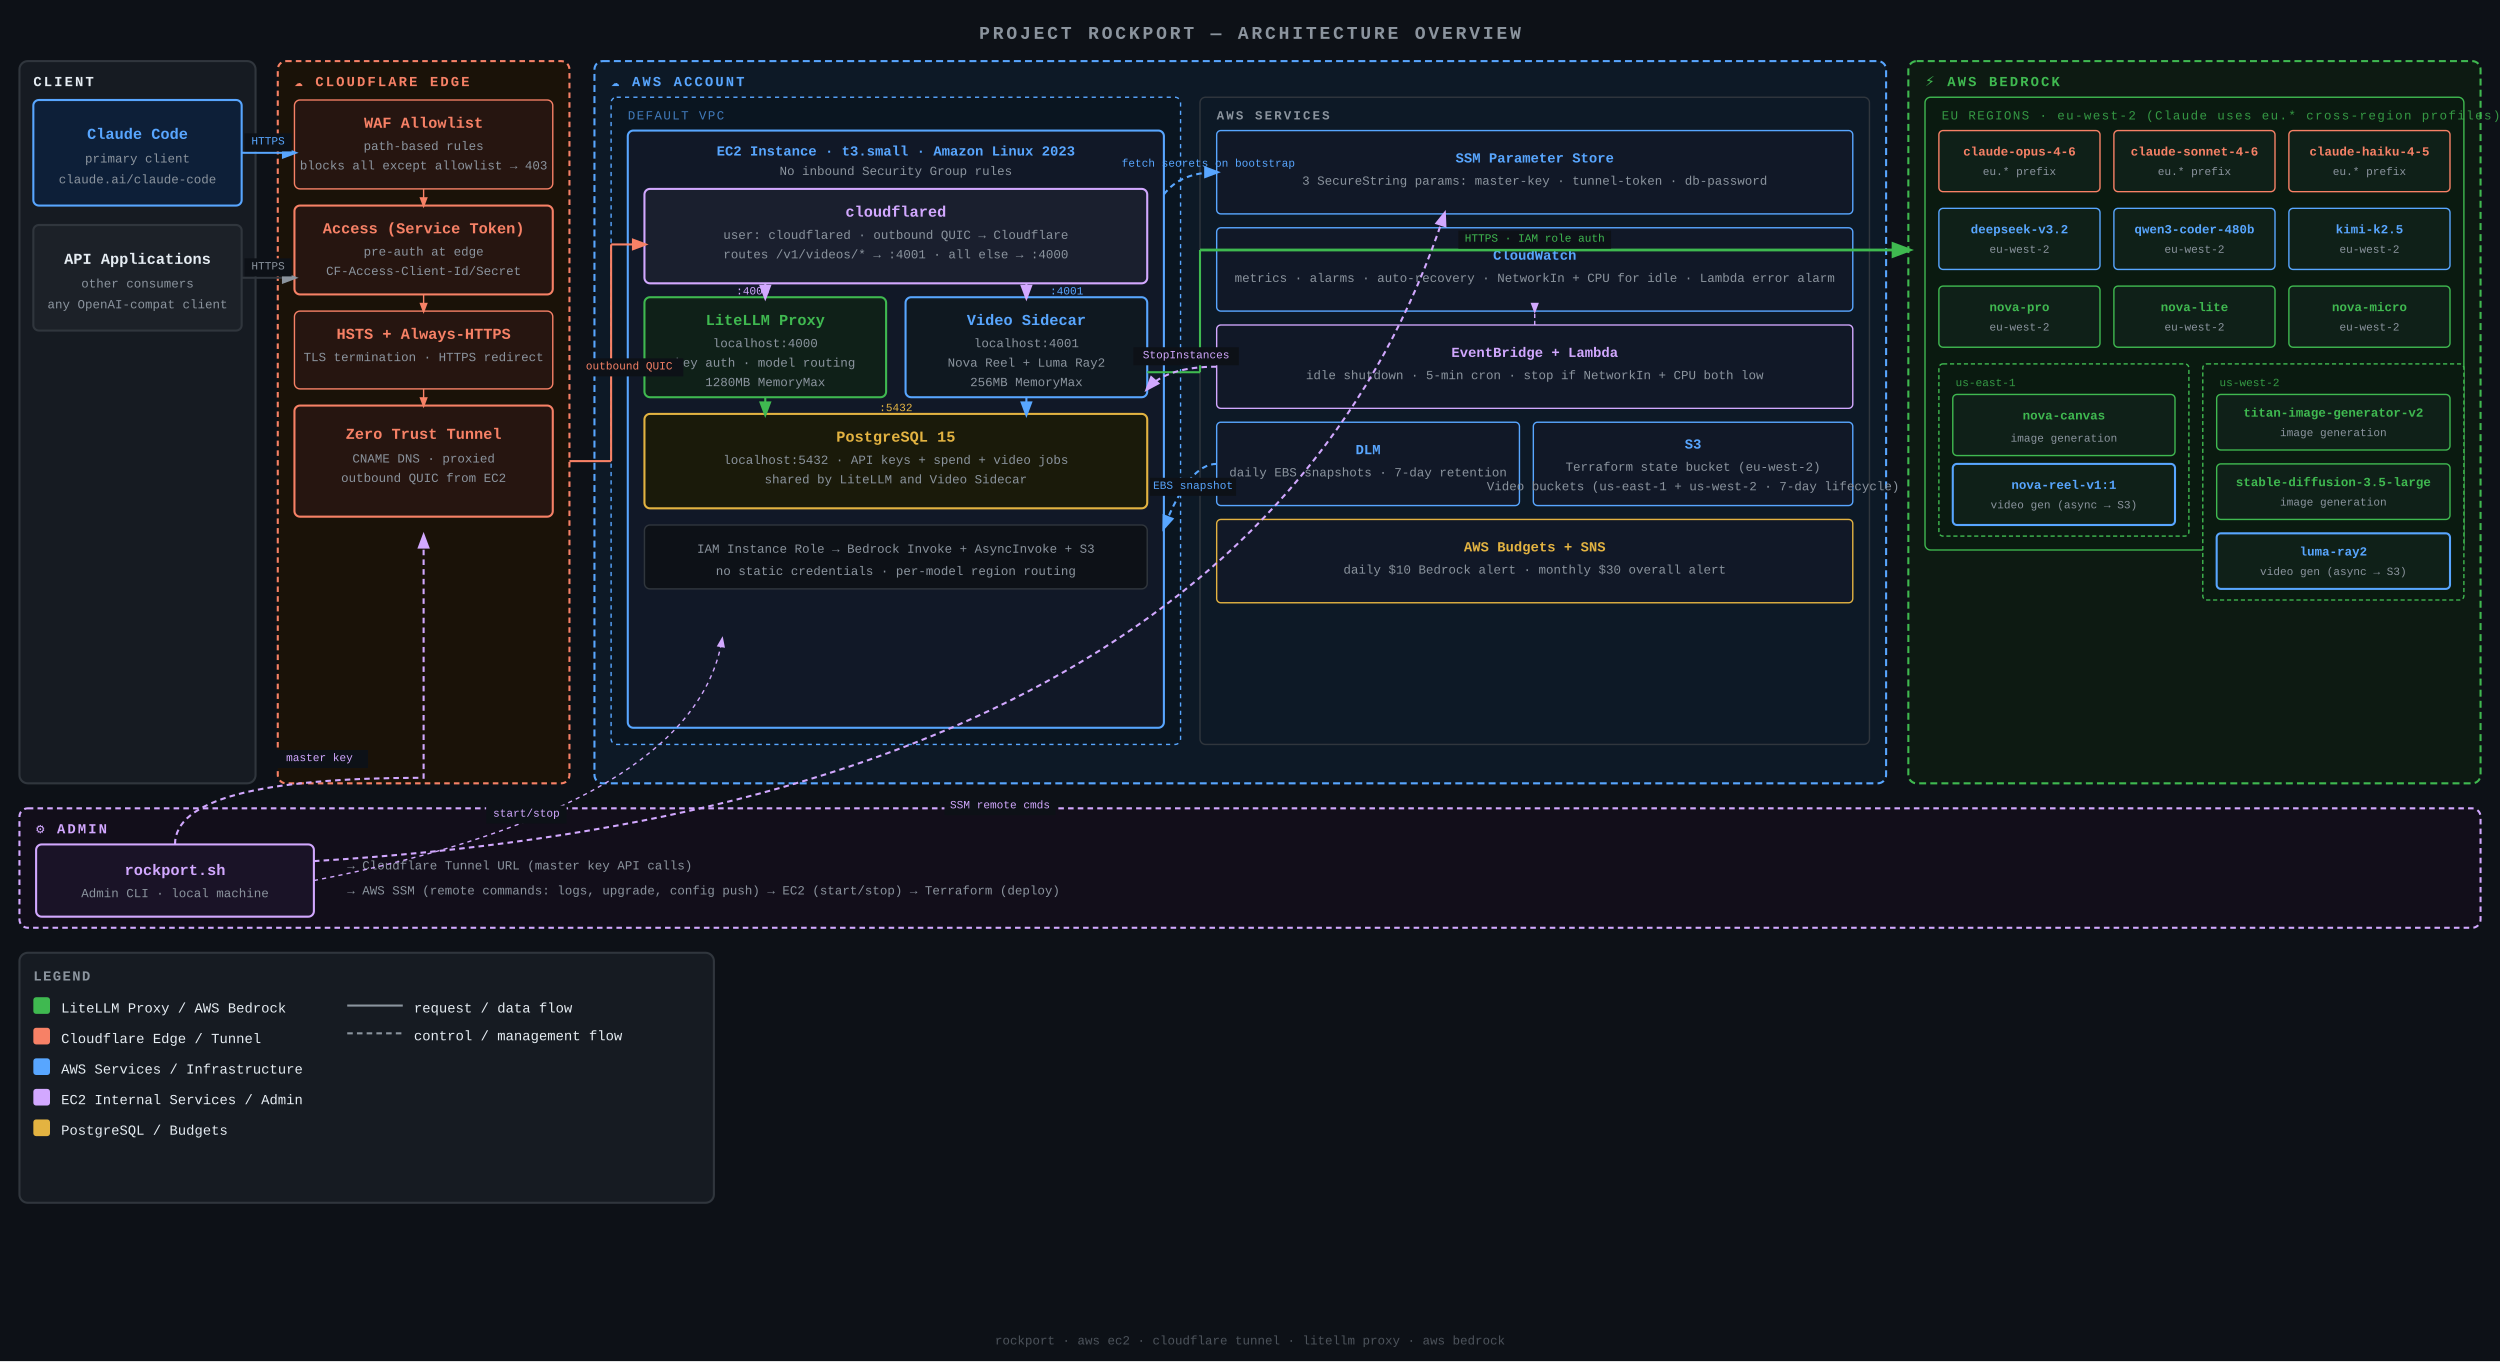
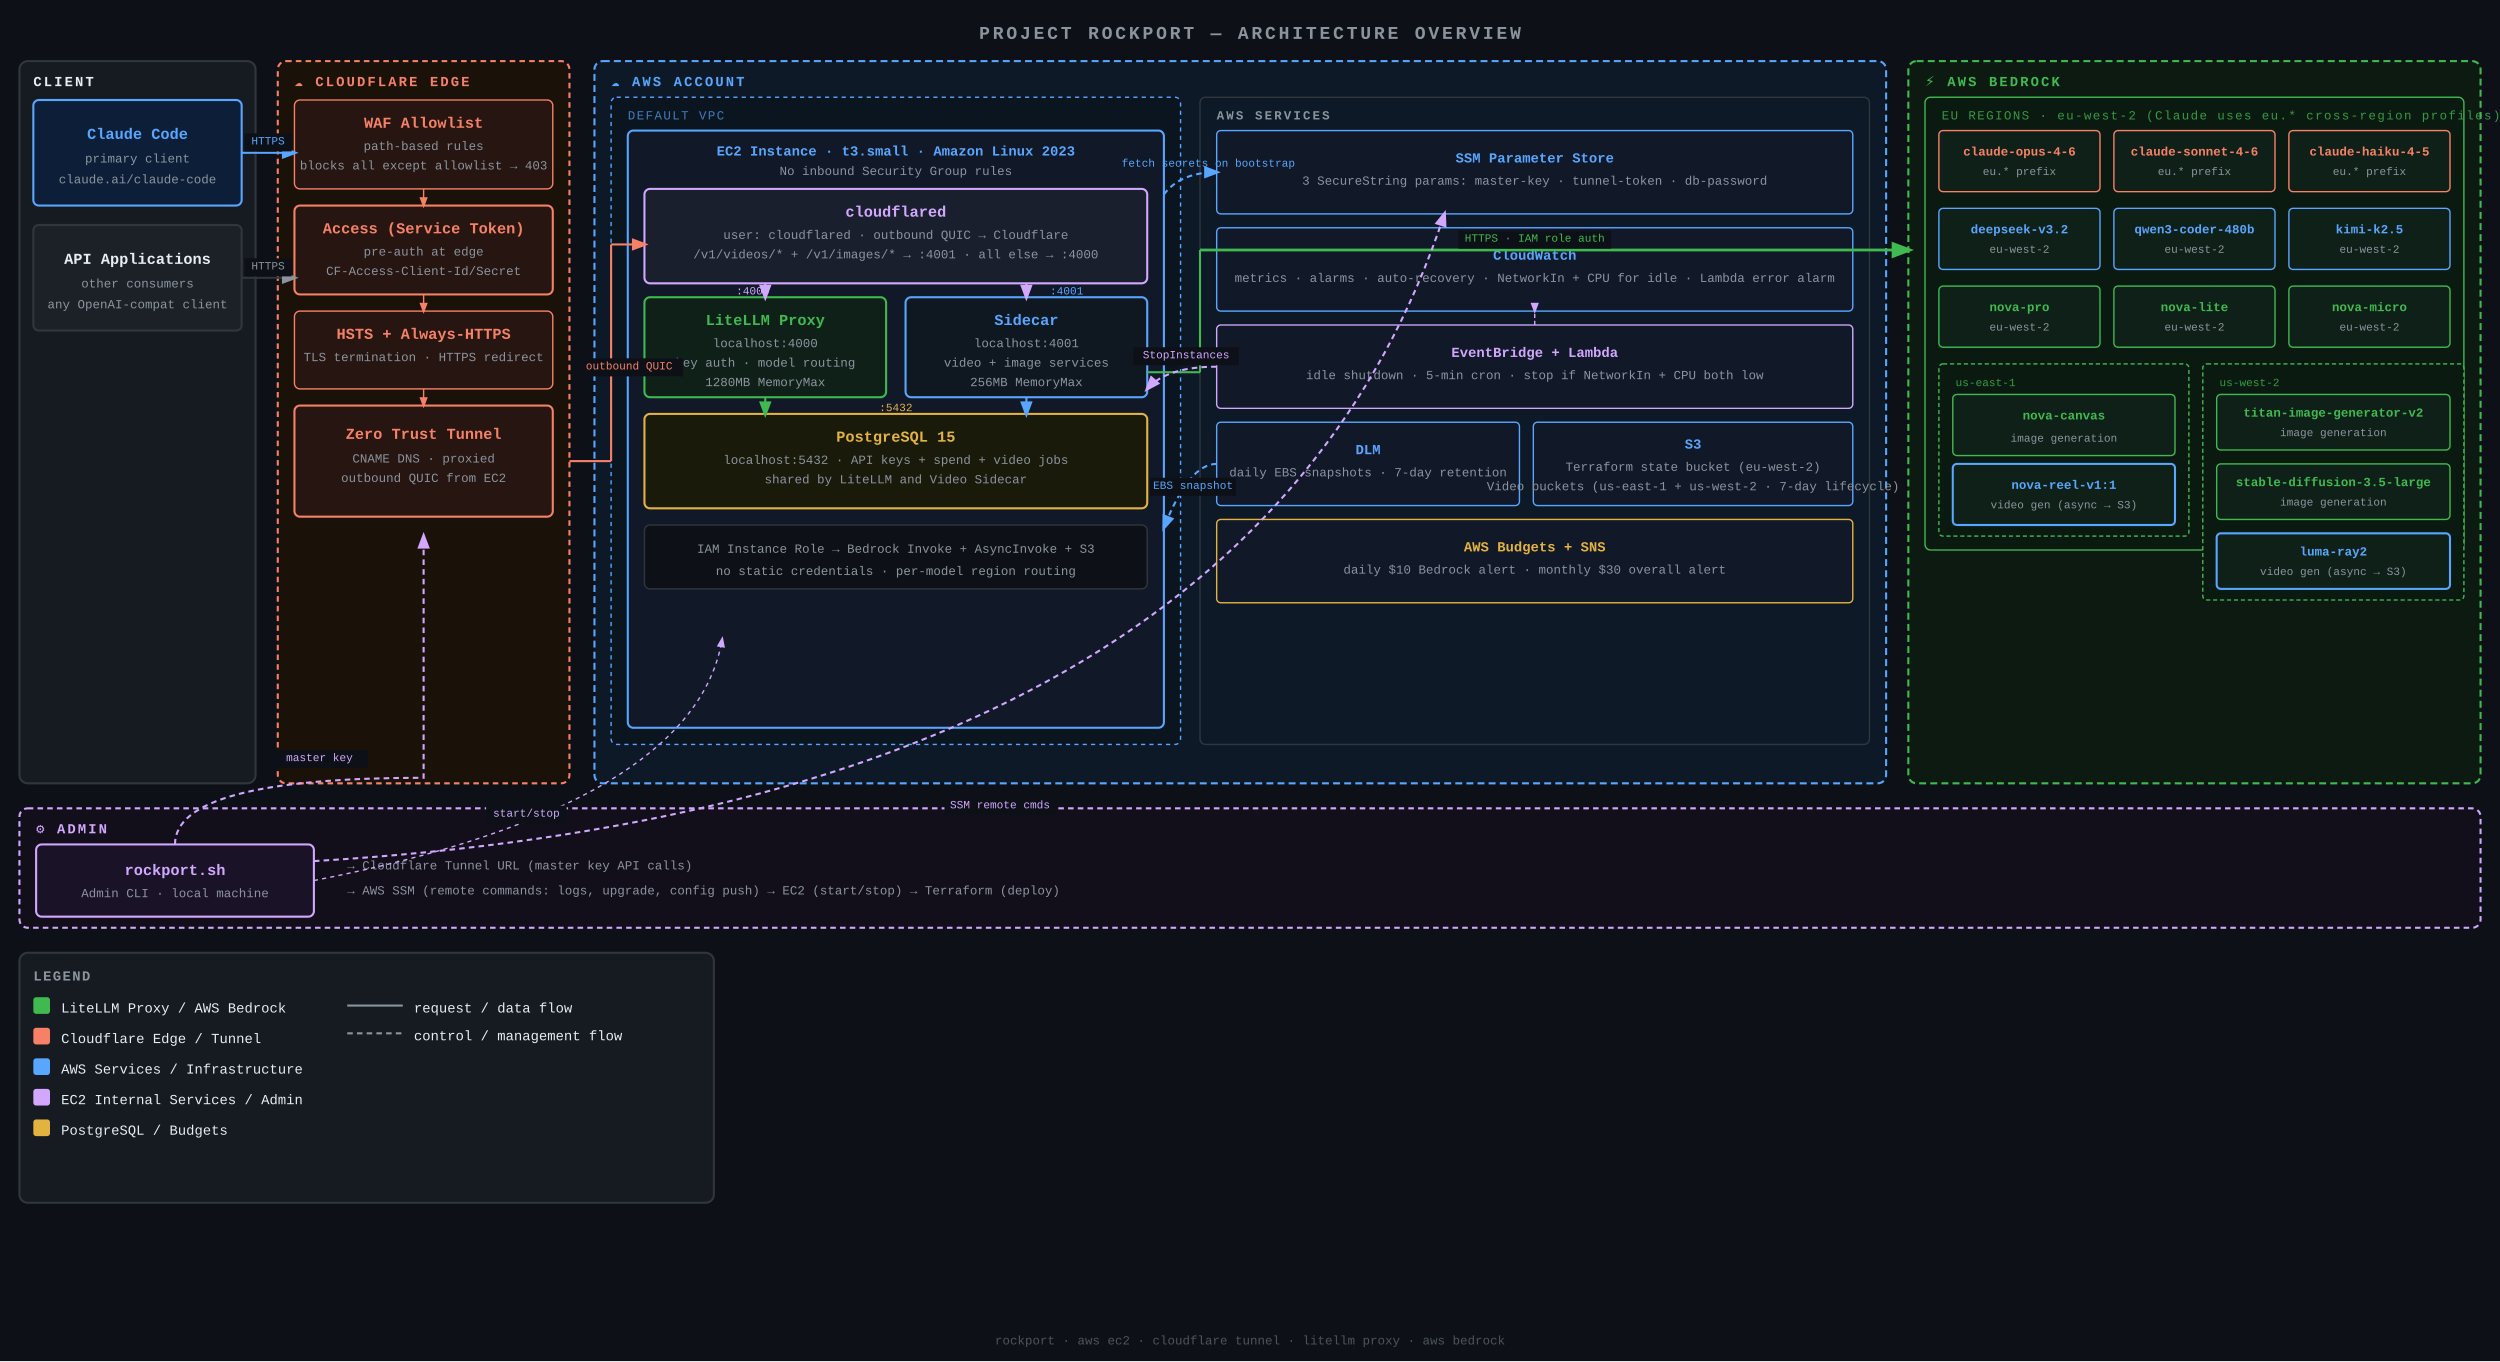
<svg xmlns="http://www.w3.org/2000/svg" viewBox="0 0 1800 980" width="1800" height="980" font-family="'Courier New', Courier, monospace">
  <defs>
    <marker id="ah" markerWidth="8" markerHeight="8" refX="6" refY="3" orient="auto">
      <path d="M0,0 L0,6 L8,3 z" fill="#8b949e" />
    </marker>
    <marker id="ah-blue" markerWidth="8" markerHeight="8" refX="6" refY="3" orient="auto">
      <path d="M0,0 L0,6 L8,3 z" fill="#58a6ff" />
    </marker>
    <marker id="ah-green" markerWidth="8" markerHeight="8" refX="6" refY="3" orient="auto">
      <path d="M0,0 L0,6 L8,3 z" fill="#3fb950" />
    </marker>
    <marker id="ah-orange" markerWidth="8" markerHeight="8" refX="6" refY="3" orient="auto">
      <path d="M0,0 L0,6 L8,3 z" fill="#f78166" />
    </marker>
    <marker id="ah-purple" markerWidth="8" markerHeight="8" refX="6" refY="3" orient="auto">
      <path d="M0,0 L0,6 L8,3 z" fill="#d2a8ff" />
    </marker>
  </defs>
  <rect width="1800" height="980" fill="#0d1117" />
  <text x="900" y="28" text-anchor="middle" fill="#8b949e" font-size="13" font-weight="bold" letter-spacing="2">PROJECT ROCKPORT — ARCHITECTURE OVERVIEW</text>
  <rect x="14" y="44" width="170" height="520" rx="6" fill="#161b22" stroke="#30363d" stroke-width="1.5" />
  <text x="24" y="62" fill="#e6edf3" font-size="10" font-weight="bold" letter-spacing="1.5">CLIENT</text>
  <rect x="24" y="72" width="150" height="76" rx="4" fill="#0d1f38" stroke="#58a6ff" stroke-width="1.5" />
  <text x="99" y="100" text-anchor="middle" fill="#58a6ff" font-size="11" font-weight="bold">Claude Code</text>
  <text x="99" y="117" text-anchor="middle" fill="#8b949e" font-size="9">primary client</text>
  <text x="99" y="132" text-anchor="middle" fill="#8b949e" font-size="9">claude.ai/claude-code</text>
  <rect x="24" y="162" width="150" height="76" rx="4" fill="#1c2128" stroke="#30363d" stroke-width="1.5" />
  <text x="99" y="190" text-anchor="middle" fill="#e6edf3" font-size="11" font-weight="bold">API Applications</text>
  <text x="99" y="207" text-anchor="middle" fill="#8b949e" font-size="9">other consumers</text>
  <text x="99" y="222" text-anchor="middle" fill="#8b949e" font-size="9">any OpenAI-compat client</text>
  <rect x="200" y="44" width="210" height="520" rx="6" fill="#1a1208" stroke="#f78166" stroke-width="1.5" stroke-dasharray="4,3" />
  <text x="212" y="62" fill="#f78166" font-size="10" font-weight="bold" letter-spacing="1.5">☁  CLOUDFLARE EDGE</text>
  <rect x="212" y="72" width="186" height="64" rx="4" fill="#261510" stroke="#f78166" stroke-width="1" />
  <text x="305" y="92" text-anchor="middle" fill="#f78166" font-size="11" font-weight="bold">WAF Allowlist</text>
  <text x="305" y="108" text-anchor="middle" fill="#8b949e" font-size="9">path-based rules</text>
  <text x="305" y="122" text-anchor="middle" fill="#8b949e" font-size="9">blocks all except allowlist → 403</text>
  <rect x="212" y="148" width="186" height="64" rx="4" fill="#261510" stroke="#f78166" stroke-width="1.5" />
  <text x="305" y="168" text-anchor="middle" fill="#f78166" font-size="11" font-weight="bold">Access (Service Token)</text>
  <text x="305" y="184" text-anchor="middle" fill="#8b949e" font-size="9">pre-auth at edge</text>
  <text x="305" y="198" text-anchor="middle" fill="#8b949e" font-size="9">CF-Access-Client-Id/Secret</text>
  <rect x="212" y="224" width="186" height="56" rx="4" fill="#261510" stroke="#f78166" stroke-width="1" />
  <text x="305" y="244" text-anchor="middle" fill="#f78166" font-size="11" font-weight="bold">HSTS + Always-HTTPS</text>
  <text x="305" y="260" text-anchor="middle" fill="#8b949e" font-size="9">TLS termination · HTTPS redirect</text>
  <rect x="212" y="292" width="186" height="80" rx="4" fill="#261510" stroke="#f78166" stroke-width="1.5" />
  <text x="305" y="316" text-anchor="middle" fill="#f78166" font-size="11" font-weight="bold">Zero Trust Tunnel</text>
  <text x="305" y="333" text-anchor="middle" fill="#8b949e" font-size="9">CNAME DNS · proxied</text>
  <text x="305" y="347" text-anchor="middle" fill="#8b949e" font-size="9">outbound QUIC from EC2</text>
  <rect x="428" y="44" width="930" height="520" rx="6" fill="#0d1926" stroke="#58a6ff" stroke-width="1.5" stroke-dasharray="5,3" />
  <text x="440" y="62" fill="#58a6ff" font-size="10" font-weight="bold" letter-spacing="1.5">☁  AWS ACCOUNT</text>
  <rect x="440" y="70" width="410" height="466" rx="4" fill="#0a1520" stroke="#58a6ff" stroke-width="1" stroke-dasharray="3,3" />
  <text x="452" y="86" fill="#58a6ff" font-size="9" letter-spacing="1" opacity="0.7">DEFAULT VPC</text>
  <rect x="452" y="94" width="386" height="430" rx="4" fill="#111827" stroke="#58a6ff" stroke-width="1.5" />
  <text x="645" y="112" text-anchor="middle" fill="#58a6ff" font-size="10" font-weight="bold">EC2 Instance · t3.small · Amazon Linux 2023</text>
  <text x="645" y="126" text-anchor="middle" fill="#8b949e" font-size="9">No inbound Security Group rules</text>
  <rect x="464" y="136" width="362" height="68" rx="4" fill="#1a1f2e" stroke="#d2a8ff" stroke-width="1.5" />
  <text x="645" y="156" text-anchor="middle" fill="#d2a8ff" font-size="11" font-weight="bold">cloudflared</text>
  <text x="645" y="172" text-anchor="middle" fill="#8b949e" font-size="9">user: cloudflared · outbound QUIC → Cloudflare</text>
-   <text x="645" y="186" text-anchor="middle" fill="#8b949e" font-size="9">routes /v1/videos/* → :4001 · all else → :4000</text>
+   <text x="645" y="186" text-anchor="middle" fill="#8b949e" font-size="9">/v1/videos/* + /v1/images/* → :4001 · all else → :4000</text>
  <rect x="464" y="214" width="174" height="72" rx="4" fill="#0f2018" stroke="#3fb950" stroke-width="1.5" />
  <text x="551" y="234" text-anchor="middle" fill="#3fb950" font-size="11" font-weight="bold">LiteLLM Proxy</text>
  <text x="551" y="250" text-anchor="middle" fill="#8b949e" font-size="9">localhost:4000</text>
  <text x="551" y="264" text-anchor="middle" fill="#8b949e" font-size="9">key auth · model routing</text>
  <text x="551" y="278" text-anchor="middle" fill="#8b949e" font-size="9">1280MB MemoryMax</text>
  <rect x="652" y="214" width="174" height="72" rx="4" fill="#0f1820" stroke="#58a6ff" stroke-width="1.5" />
-   <text x="739" y="234" text-anchor="middle" fill="#58a6ff" font-size="11" font-weight="bold">Video Sidecar</text>
+   <text x="739" y="234" text-anchor="middle" fill="#58a6ff" font-size="11" font-weight="bold">Sidecar</text>
  <text x="739" y="250" text-anchor="middle" fill="#8b949e" font-size="9">localhost:4001</text>
-   <text x="739" y="264" text-anchor="middle" fill="#8b949e" font-size="9">Nova Reel + Luma Ray2</text>
+   <text x="739" y="264" text-anchor="middle" fill="#8b949e" font-size="9">video + image services</text>
  <text x="739" y="278" text-anchor="middle" fill="#8b949e" font-size="9">256MB MemoryMax</text>
  <rect x="464" y="298" width="362" height="68" rx="4" fill="#1a1a0a" stroke="#e3b341" stroke-width="1.5" />
  <text x="645" y="318" text-anchor="middle" fill="#e3b341" font-size="11" font-weight="bold">PostgreSQL 15</text>
  <text x="645" y="334" text-anchor="middle" fill="#8b949e" font-size="9">localhost:5432 · API keys + spend + video jobs</text>
  <text x="645" y="348" text-anchor="middle" fill="#8b949e" font-size="9">shared by LiteLLM and Video Sidecar</text>
  <rect x="464" y="378" width="362" height="46" rx="4" fill="#0d1117" stroke="#30363d" stroke-width="1" />
  <text x="645" y="398" text-anchor="middle" fill="#8b949e" font-size="9">IAM Instance Role → Bedrock Invoke + AsyncInvoke + S3</text>
  <text x="645" y="414" text-anchor="middle" fill="#8b949e" font-size="9">no static credentials · per-model region routing</text>
  <rect x="864" y="70" width="482" height="466" rx="4" fill="#0d1926" stroke="#30363d" stroke-width="1" />
  <text x="876" y="86" fill="#8b949e" font-size="9" font-weight="bold" letter-spacing="1.5">AWS SERVICES</text>
  <rect x="876" y="94" width="458" height="60" rx="3" fill="#111827" stroke="#58a6ff" stroke-width="1" />
  <text x="1105" y="117" text-anchor="middle" fill="#58a6ff" font-size="10" font-weight="bold">SSM Parameter Store</text>
  <text x="1105" y="133" text-anchor="middle" fill="#8b949e" font-size="9">3 SecureString params: master-key · tunnel-token · db-password</text>
  <rect x="876" y="164" width="458" height="60" rx="3" fill="#111827" stroke="#58a6ff" stroke-width="1" />
  <text x="1105" y="187" text-anchor="middle" fill="#58a6ff" font-size="10" font-weight="bold">CloudWatch</text>
  <text x="1105" y="203" text-anchor="middle" fill="#8b949e" font-size="9">metrics · alarms · auto-recovery · NetworkIn + CPU for idle · Lambda error alarm</text>
  <rect x="876" y="234" width="458" height="60" rx="3" fill="#111827" stroke="#d2a8ff" stroke-width="1" />
  <text x="1105" y="257" text-anchor="middle" fill="#d2a8ff" font-size="10" font-weight="bold">EventBridge + Lambda</text>
  <text x="1105" y="273" text-anchor="middle" fill="#8b949e" font-size="9">idle shutdown · 5-min cron · stop if NetworkIn + CPU both low</text>
  <rect x="876" y="304" width="218" height="60" rx="3" fill="#111827" stroke="#58a6ff" stroke-width="1" />
  <text x="985" y="327" text-anchor="middle" fill="#58a6ff" font-size="10" font-weight="bold">DLM</text>
  <text x="985" y="343" text-anchor="middle" fill="#8b949e" font-size="9">daily EBS snapshots · 7-day retention</text>
  <rect x="1104" y="304" width="230" height="60" rx="3" fill="#111827" stroke="#58a6ff" stroke-width="1" />
  <text x="1219" y="323" text-anchor="middle" fill="#58a6ff" font-size="10" font-weight="bold">S3</text>
  <text x="1219" y="339" text-anchor="middle" fill="#8b949e" font-size="9">Terraform state bucket (eu-west-2)</text>
  <text x="1219" y="353" text-anchor="middle" fill="#8b949e" font-size="9">Video buckets (us-east-1 + us-west-2 · 7-day lifecycle)</text>
  <rect x="876" y="374" width="458" height="60" rx="3" fill="#111827" stroke="#e3b341" stroke-width="1" />
  <text x="1105" y="397" text-anchor="middle" fill="#e3b341" font-size="10" font-weight="bold">AWS Budgets + SNS</text>
  <text x="1105" y="413" text-anchor="middle" fill="#8b949e" font-size="9">daily $10 Bedrock alert · monthly $30 overall alert</text>
  <rect x="1374" y="44" width="412" height="520" rx="6" fill="#0d1a12" stroke="#3fb950" stroke-width="1.5" stroke-dasharray="5,3" />
  <text x="1386" y="62" fill="#3fb950" font-size="10" font-weight="bold" letter-spacing="1.5">⚡  AWS BEDROCK</text>
  <rect x="1386" y="70" width="388" height="326" rx="4" fill="#0a1a10" stroke="#3fb950" stroke-width="1" />
  <text x="1398" y="86" fill="#3fb950" font-size="9" letter-spacing="1" opacity="0.8">EU REGIONS · eu-west-2 (Claude uses eu.* cross-region profiles)</text>
  <rect x="1396" y="94" width="116" height="44" rx="3" fill="#0f2018" stroke="#f78166" stroke-width="1" />
  <text x="1454" y="112" text-anchor="middle" fill="#f78166" font-size="9" font-weight="bold">claude-opus-4-6</text>
  <text x="1454" y="126" text-anchor="middle" fill="#8b949e" font-size="8">eu.* prefix</text>
  <rect x="1522" y="94" width="116" height="44" rx="3" fill="#0f2018" stroke="#f78166" stroke-width="1" />
  <text x="1580" y="112" text-anchor="middle" fill="#f78166" font-size="9" font-weight="bold">claude-sonnet-4-6</text>
  <text x="1580" y="126" text-anchor="middle" fill="#8b949e" font-size="8">eu.* prefix</text>
  <rect x="1648" y="94" width="116" height="44" rx="3" fill="#0f2018" stroke="#f78166" stroke-width="1" />
  <text x="1706" y="112" text-anchor="middle" fill="#f78166" font-size="9" font-weight="bold">claude-haiku-4-5</text>
  <text x="1706" y="126" text-anchor="middle" fill="#8b949e" font-size="8">eu.* prefix</text>
  <rect x="1396" y="150" width="116" height="44" rx="3" fill="#0f2018" stroke="#58a6ff" stroke-width="1" />
  <text x="1454" y="168" text-anchor="middle" fill="#58a6ff" font-size="9" font-weight="bold">deepseek-v3.2</text>
  <text x="1454" y="182" text-anchor="middle" fill="#8b949e" font-size="8">eu-west-2</text>
  <rect x="1522" y="150" width="116" height="44" rx="3" fill="#0f2018" stroke="#58a6ff" stroke-width="1" />
  <text x="1580" y="168" text-anchor="middle" fill="#58a6ff" font-size="9" font-weight="bold">qwen3-coder-480b</text>
  <text x="1580" y="182" text-anchor="middle" fill="#8b949e" font-size="8">eu-west-2</text>
  <rect x="1648" y="150" width="116" height="44" rx="3" fill="#0f2018" stroke="#58a6ff" stroke-width="1" />
  <text x="1706" y="168" text-anchor="middle" fill="#58a6ff" font-size="9" font-weight="bold">kimi-k2.5</text>
  <text x="1706" y="182" text-anchor="middle" fill="#8b949e" font-size="8">eu-west-2</text>
  <rect x="1396" y="206" width="116" height="44" rx="3" fill="#0f2018" stroke="#3fb950" stroke-width="1" />
  <text x="1454" y="224" text-anchor="middle" fill="#3fb950" font-size="9" font-weight="bold">nova-pro</text>
  <text x="1454" y="238" text-anchor="middle" fill="#8b949e" font-size="8">eu-west-2</text>
  <rect x="1522" y="206" width="116" height="44" rx="3" fill="#0f2018" stroke="#3fb950" stroke-width="1" />
  <text x="1580" y="224" text-anchor="middle" fill="#3fb950" font-size="9" font-weight="bold">nova-lite</text>
  <text x="1580" y="238" text-anchor="middle" fill="#8b949e" font-size="8">eu-west-2</text>
  <rect x="1648" y="206" width="116" height="44" rx="3" fill="#0f2018" stroke="#3fb950" stroke-width="1" />
  <text x="1706" y="224" text-anchor="middle" fill="#3fb950" font-size="9" font-weight="bold">nova-micro</text>
  <text x="1706" y="238" text-anchor="middle" fill="#8b949e" font-size="8">eu-west-2</text>
  <rect x="1396" y="262" width="180" height="124" rx="3" fill="#0a1a10" stroke="#3fb950" stroke-width="1" stroke-dasharray="3,2" />
  <text x="1408" y="278" fill="#3fb950" font-size="8" opacity="0.8">us-east-1</text>
  <rect x="1406" y="284" width="160" height="44" rx="3" fill="#0f2018" stroke="#3fb950" stroke-width="1" />
  <text x="1486" y="302" text-anchor="middle" fill="#3fb950" font-size="9" font-weight="bold">nova-canvas</text>
  <text x="1486" y="318" text-anchor="middle" fill="#8b949e" font-size="8">image generation</text>
  <rect x="1406" y="334" width="160" height="44" rx="3" fill="#0f2018" stroke="#58a6ff" stroke-width="1.5" />
  <text x="1486" y="352" text-anchor="middle" fill="#58a6ff" font-size="9" font-weight="bold">nova-reel-v1:1</text>
  <text x="1486" y="366" text-anchor="middle" fill="#8b949e" font-size="8">video gen (async → S3)</text>
  <rect x="1586" y="262" width="188" height="170" rx="3" fill="#0a1a10" stroke="#3fb950" stroke-width="1" stroke-dasharray="3,2" />
  <text x="1598" y="278" fill="#3fb950" font-size="8" opacity="0.8">us-west-2</text>
  <rect x="1596" y="284" width="168" height="40" rx="3" fill="#0f2018" stroke="#3fb950" stroke-width="1" />
  <text x="1680" y="300" text-anchor="middle" fill="#3fb950" font-size="9" font-weight="bold">titan-image-generator-v2</text>
  <text x="1680" y="314" text-anchor="middle" fill="#8b949e" font-size="8">image generation</text>
  <rect x="1596" y="334" width="168" height="40" rx="3" fill="#0f2018" stroke="#3fb950" stroke-width="1" />
  <text x="1680" y="350" text-anchor="middle" fill="#3fb950" font-size="9" font-weight="bold">stable-diffusion-3.5-large</text>
  <text x="1680" y="364" text-anchor="middle" fill="#8b949e" font-size="8">image generation</text>
  <rect x="1596" y="384" width="168" height="40" rx="3" fill="#0f2018" stroke="#58a6ff" stroke-width="1.5" />
  <text x="1680" y="400" text-anchor="middle" fill="#58a6ff" font-size="9" font-weight="bold">luma-ray2</text>
  <text x="1680" y="414" text-anchor="middle" fill="#8b949e" font-size="8">video gen (async → S3)</text>
  <rect x="14" y="582" width="1772" height="86" rx="6" fill="#120e1a" stroke="#d2a8ff" stroke-width="1.5" stroke-dasharray="4,3" />
  <text x="26" y="600" fill="#d2a8ff" font-size="10" font-weight="bold" letter-spacing="1.5">⚙  ADMIN</text>
  <rect x="26" y="608" width="200" height="52" rx="4" fill="#1a1327" stroke="#d2a8ff" stroke-width="1.5" />
  <text x="126" y="630" text-anchor="middle" fill="#d2a8ff" font-size="11" font-weight="bold">rockport.sh</text>
  <text x="126" y="646" text-anchor="middle" fill="#8b949e" font-size="9">Admin CLI · local machine</text>
  <text x="250" y="626" fill="#8b949e" font-size="9">→  Cloudflare Tunnel URL (master key API calls)</text>
  <text x="250" y="644" fill="#8b949e" font-size="9">→  AWS SSM (remote commands: logs, upgrade, config push)   →  EC2 (start/stop)   →  Terraform (deploy)</text>
  <line x1="174" y1="110" x2="212" y2="110" stroke="#58a6ff" stroke-width="1.5" marker-end="url(#ah-blue)" />
  <rect x="176" y="96" width="34" height="13" fill="#0d1117" />
  <text x="193" y="104" text-anchor="middle" fill="#58a6ff" font-size="8">HTTPS</text>
  <line x1="174" y1="200" x2="212" y2="200" stroke="#30363d" stroke-width="1.5" marker-end="url(#ah)" />
  <rect x="176" y="186" width="34" height="13" fill="#0d1117" />
  <text x="193" y="194" text-anchor="middle" fill="#8b949e" font-size="8">HTTPS</text>
  <line x1="305" y1="136" x2="305" y2="148" stroke="#f78166" stroke-width="1" marker-end="url(#ah-orange)" />
  <line x1="305" y1="212" x2="305" y2="224" stroke="#f78166" stroke-width="1" marker-end="url(#ah-orange)" />
  <line x1="305" y1="280" x2="305" y2="292" stroke="#f78166" stroke-width="1" marker-end="url(#ah-orange)" />
  <line x1="410" y1="332" x2="440" y2="332" stroke="#f78166" stroke-width="1.5" />
  <line x1="440" y1="332" x2="440" y2="176" stroke="#f78166" stroke-width="1.5" />
  <line x1="440" y1="176" x2="464" y2="176" stroke="#f78166" stroke-width="1.5" marker-end="url(#ah-orange)" />
  <rect x="414" y="258" width="78" height="13" fill="#0d1117" />
  <text x="453" y="266" text-anchor="middle" fill="#f78166" font-size="8">outbound QUIC</text>
  <line x1="551" y1="204" x2="551" y2="214" stroke="#d2a8ff" stroke-width="1.5" marker-end="url(#ah-purple)" />
  <text x="530" y="212" fill="#d2a8ff" font-size="8">:4000</text>
  <line x1="739" y1="204" x2="739" y2="214" stroke="#d2a8ff" stroke-width="1.5" marker-end="url(#ah-purple)" />
  <text x="756" y="212" fill="#58a6ff" font-size="8">:4001</text>
  <line x1="551" y1="286" x2="551" y2="298" stroke="#3fb950" stroke-width="1.5" marker-end="url(#ah-green)" />
  <line x1="739" y1="286" x2="739" y2="298" stroke="#58a6ff" stroke-width="1.5" marker-end="url(#ah-blue)" />
  <text x="645" y="296" text-anchor="middle" fill="#e3b341" font-size="8">:5432</text>
  <line x1="826" y1="268" x2="864" y2="268" stroke="#3fb950" stroke-width="1.5" />
  <line x1="864" y1="268" x2="864" y2="180" stroke="#3fb950" stroke-width="1.5" stroke-dasharray="1,0" />
  <line x1="864" y1="180" x2="1374" y2="180" stroke="#3fb950" stroke-width="2" marker-end="url(#ah-green)" />
  <rect x="1050" y="166" width="110" height="13" fill="#0d1117" />
  <text x="1105" y="174" text-anchor="middle" fill="#3fb950" font-size="8">HTTPS · IAM role auth</text>
  <path d="M 838 140 Q 850 124 876 124" stroke="#58a6ff" stroke-width="1.5" stroke-dasharray="4,3" fill="none" marker-end="url(#ah-blue)" />
  <text x="870" y="120" text-anchor="middle" fill="#58a6ff" font-size="8">fetch secrets on bootstrap</text>
  <path d="M 1105 234 Q 1105 214 1105 224" stroke="#d2a8ff" stroke-width="1" stroke-dasharray="3,2" fill="none" marker-end="url(#ah-purple)" />
  <path d="M 876 264 Q 840 264 826 280" stroke="#d2a8ff" stroke-width="1.5" stroke-dasharray="4,3" fill="none" marker-end="url(#ah-purple)" />
  <rect x="816" y="250" width="76" height="13" fill="#0d1117" />
  <text x="854" y="258" text-anchor="middle" fill="#d2a8ff" font-size="8">StopInstances</text>
  <path d="M 876 334 Q 856 334 838 380" stroke="#58a6ff" stroke-width="1.5" stroke-dasharray="4,3" fill="none" marker-end="url(#ah-blue)" />
  <rect x="828" y="344" width="62" height="13" fill="#0d1117" />
  <text x="859" y="352" text-anchor="middle" fill="#58a6ff" font-size="8">EBS snapshot</text>
  <path d="M 126 608 Q 126 560 305 560 Q 305 440 305 386" stroke="#d2a8ff" stroke-width="1.5" stroke-dasharray="4,3" fill="none" marker-end="url(#ah-purple)" />
  <rect x="195" y="540" width="70" height="13" fill="#0d1117" />
  <text x="230" y="548" text-anchor="middle" fill="#d2a8ff" font-size="8">master key</text>
  <path d="M 226 620 Q 900 580 1040 154" stroke="#d2a8ff" stroke-width="1.5" stroke-dasharray="4,3" fill="none" marker-end="url(#ah-purple)" />
  <rect x="680" y="574" width="80" height="13" fill="#0d1117" />
  <text x="720" y="582" text-anchor="middle" fill="#d2a8ff" font-size="8">SSM remote cmds</text>
  <path d="M 226 634 Q 500 580 520 460" stroke="#d2a8ff" stroke-width="1" stroke-dasharray="3,3" fill="none" marker-end="url(#ah-purple)" />
  <rect x="350" y="580" width="58" height="13" fill="#0d1117" />
  <text x="379" y="588" text-anchor="middle" fill="#d2a8ff" font-size="8">start/stop</text>
  <rect x="14" y="686" width="500" height="180" rx="6" fill="#161b22" stroke="#30363d" stroke-width="1.5" />
  <text x="24" y="706" fill="#8b949e" font-size="10" font-weight="bold" letter-spacing="1">LEGEND</text>
  <rect x="24" y="718" width="12" height="12" rx="2" fill="#3fb950" />
  <text x="44" y="729" fill="#e6edf3" font-size="10">LiteLLM Proxy / AWS Bedrock</text>
  <rect x="24" y="740" width="12" height="12" rx="2" fill="#f78166" />
  <text x="44" y="751" fill="#e6edf3" font-size="10">Cloudflare Edge / Tunnel</text>
  <rect x="24" y="762" width="12" height="12" rx="2" fill="#58a6ff" />
  <text x="44" y="773" fill="#e6edf3" font-size="10">AWS Services / Infrastructure</text>
  <rect x="24" y="784" width="12" height="12" rx="2" fill="#d2a8ff" />
  <text x="44" y="795" fill="#e6edf3" font-size="10">EC2 Internal Services / Admin</text>
  <rect x="24" y="806" width="12" height="12" rx="2" fill="#e3b341" />
  <text x="44" y="817" fill="#e6edf3" font-size="10">PostgreSQL / Budgets</text>
  <line x1="250" y1="724" x2="290" y2="724" stroke="#8b949e" stroke-width="1.5" />
  <text x="298" y="729" fill="#e6edf3" font-size="10">request / data flow</text>
  <line x1="250" y1="744" x2="290" y2="744" stroke="#8b949e" stroke-width="1.5" stroke-dasharray="4,3" />
  <text x="298" y="749" fill="#e6edf3" font-size="10">control / management flow</text>
  <text x="900" y="968" text-anchor="middle" fill="#8b949e" font-size="9" opacity="0.5">rockport · aws ec2 · cloudflare tunnel · litellm proxy · aws bedrock</text>
</svg>
